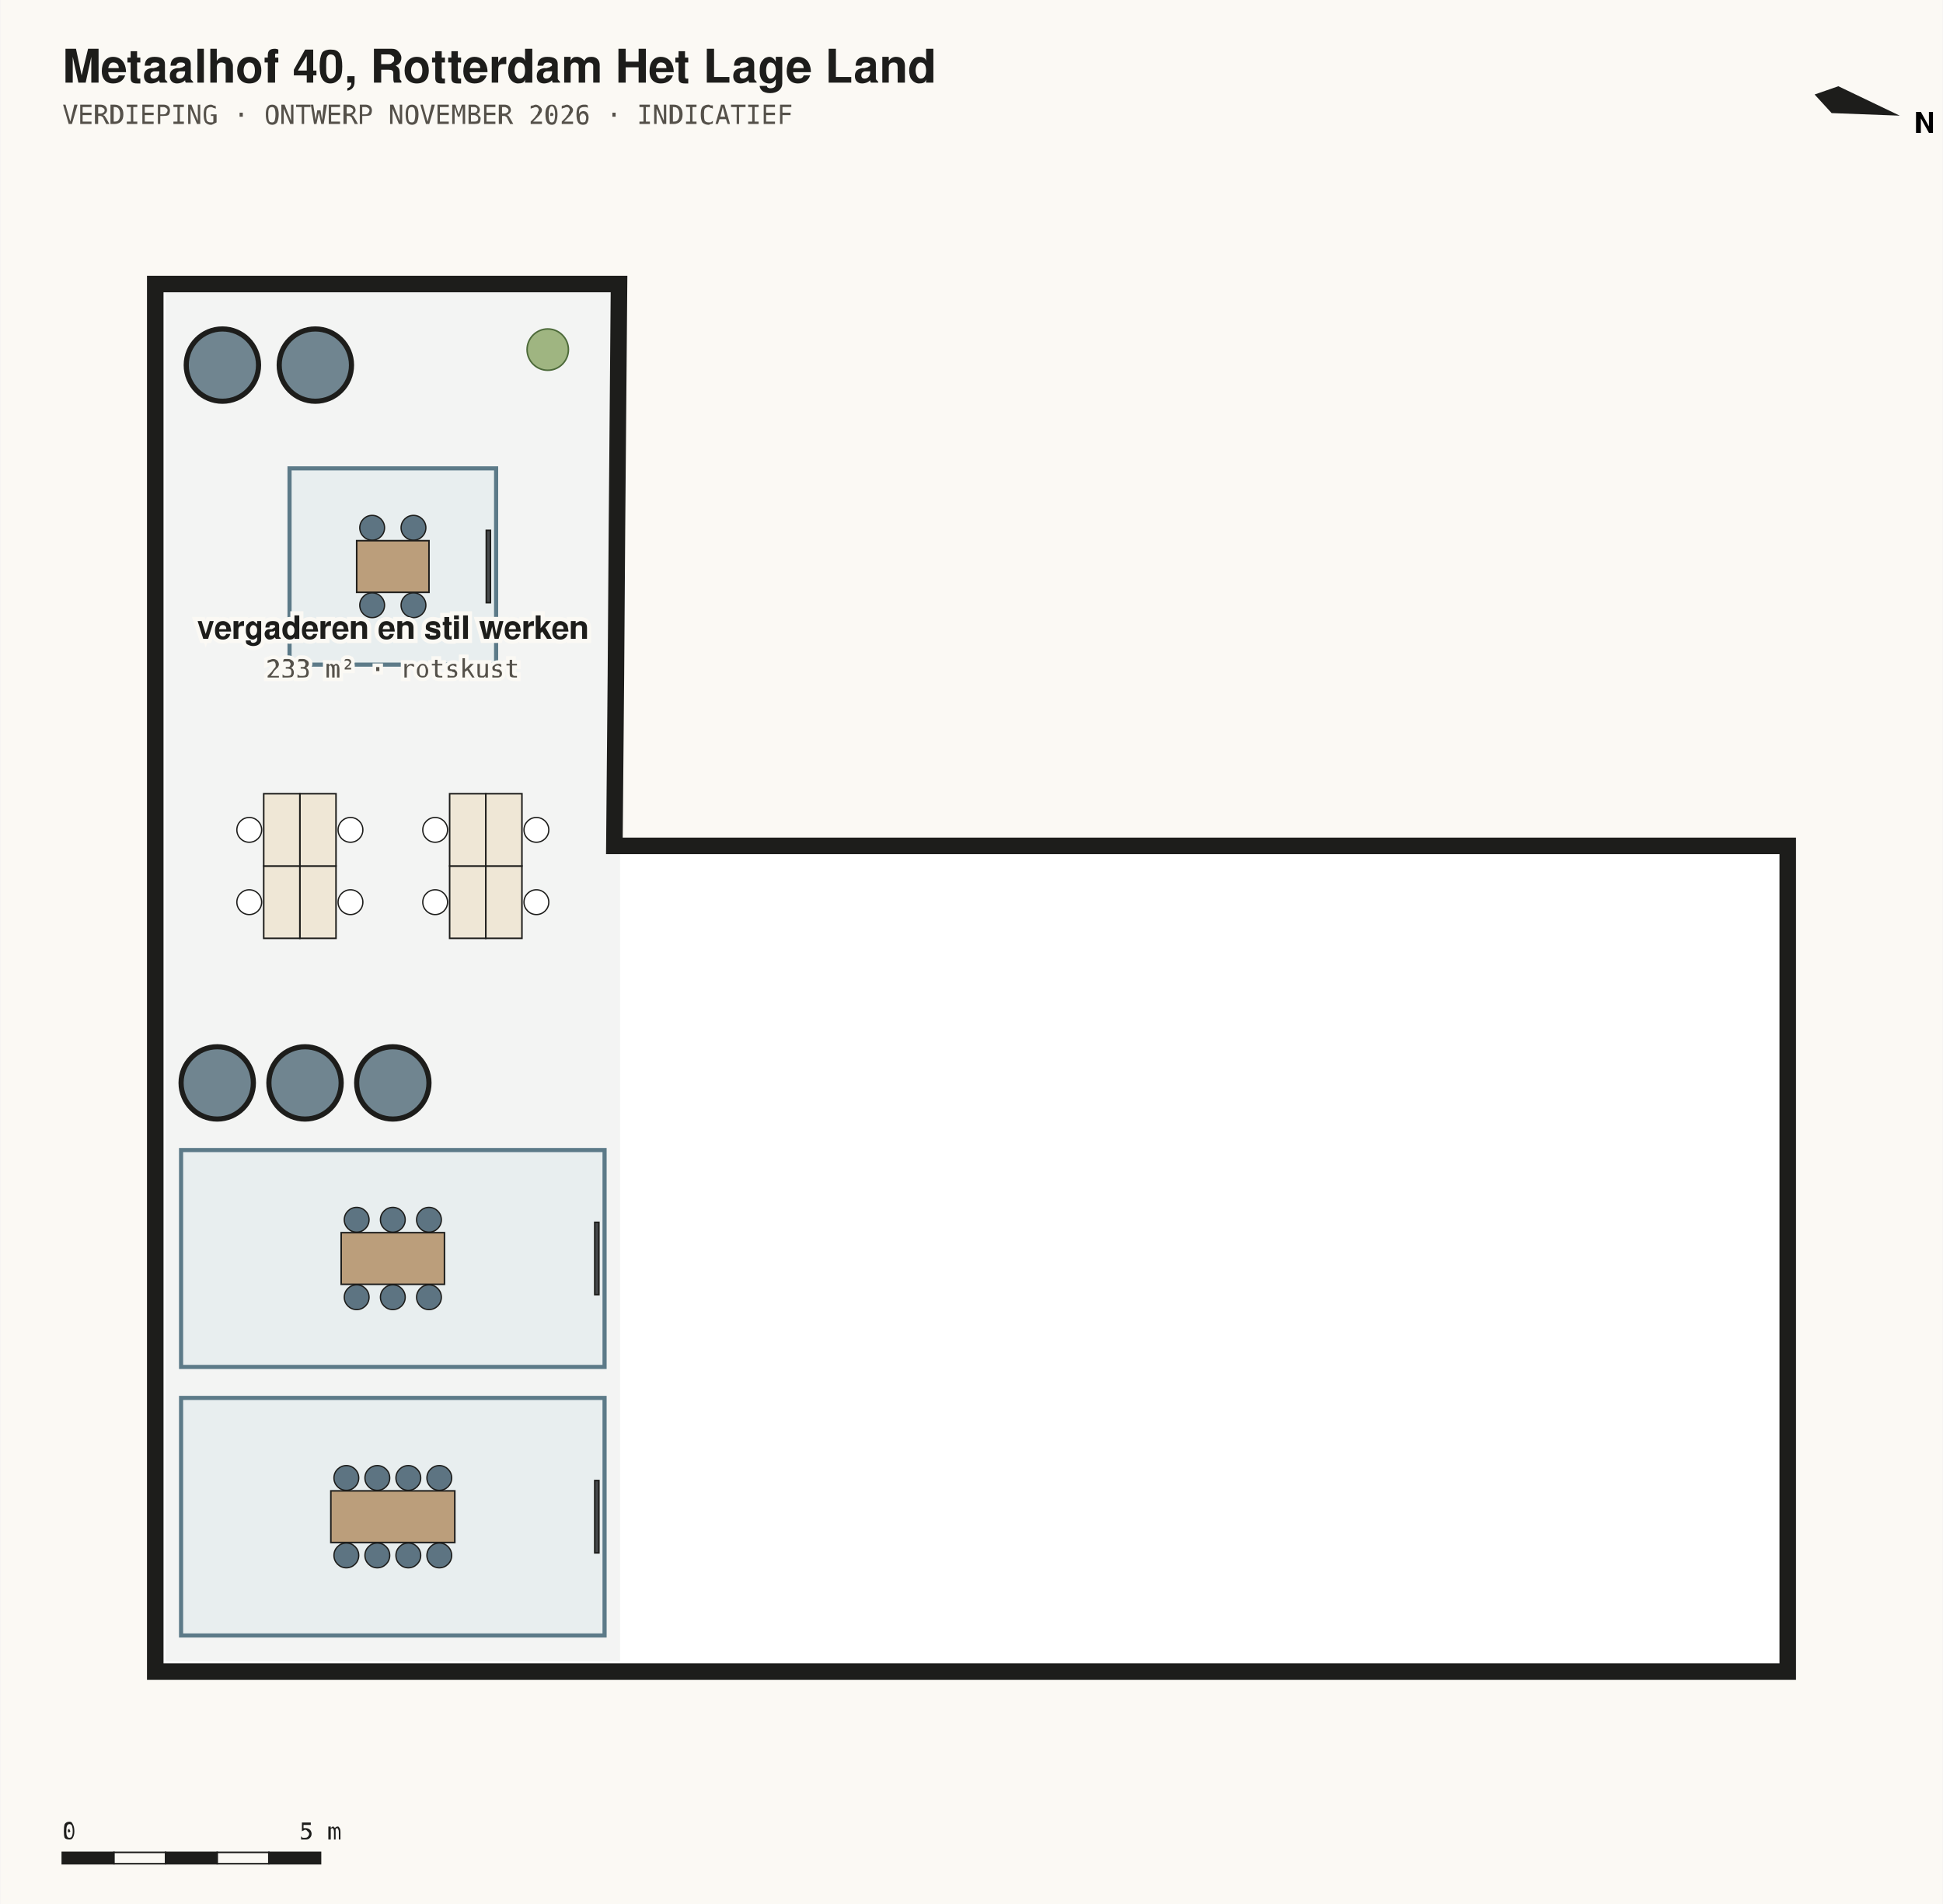
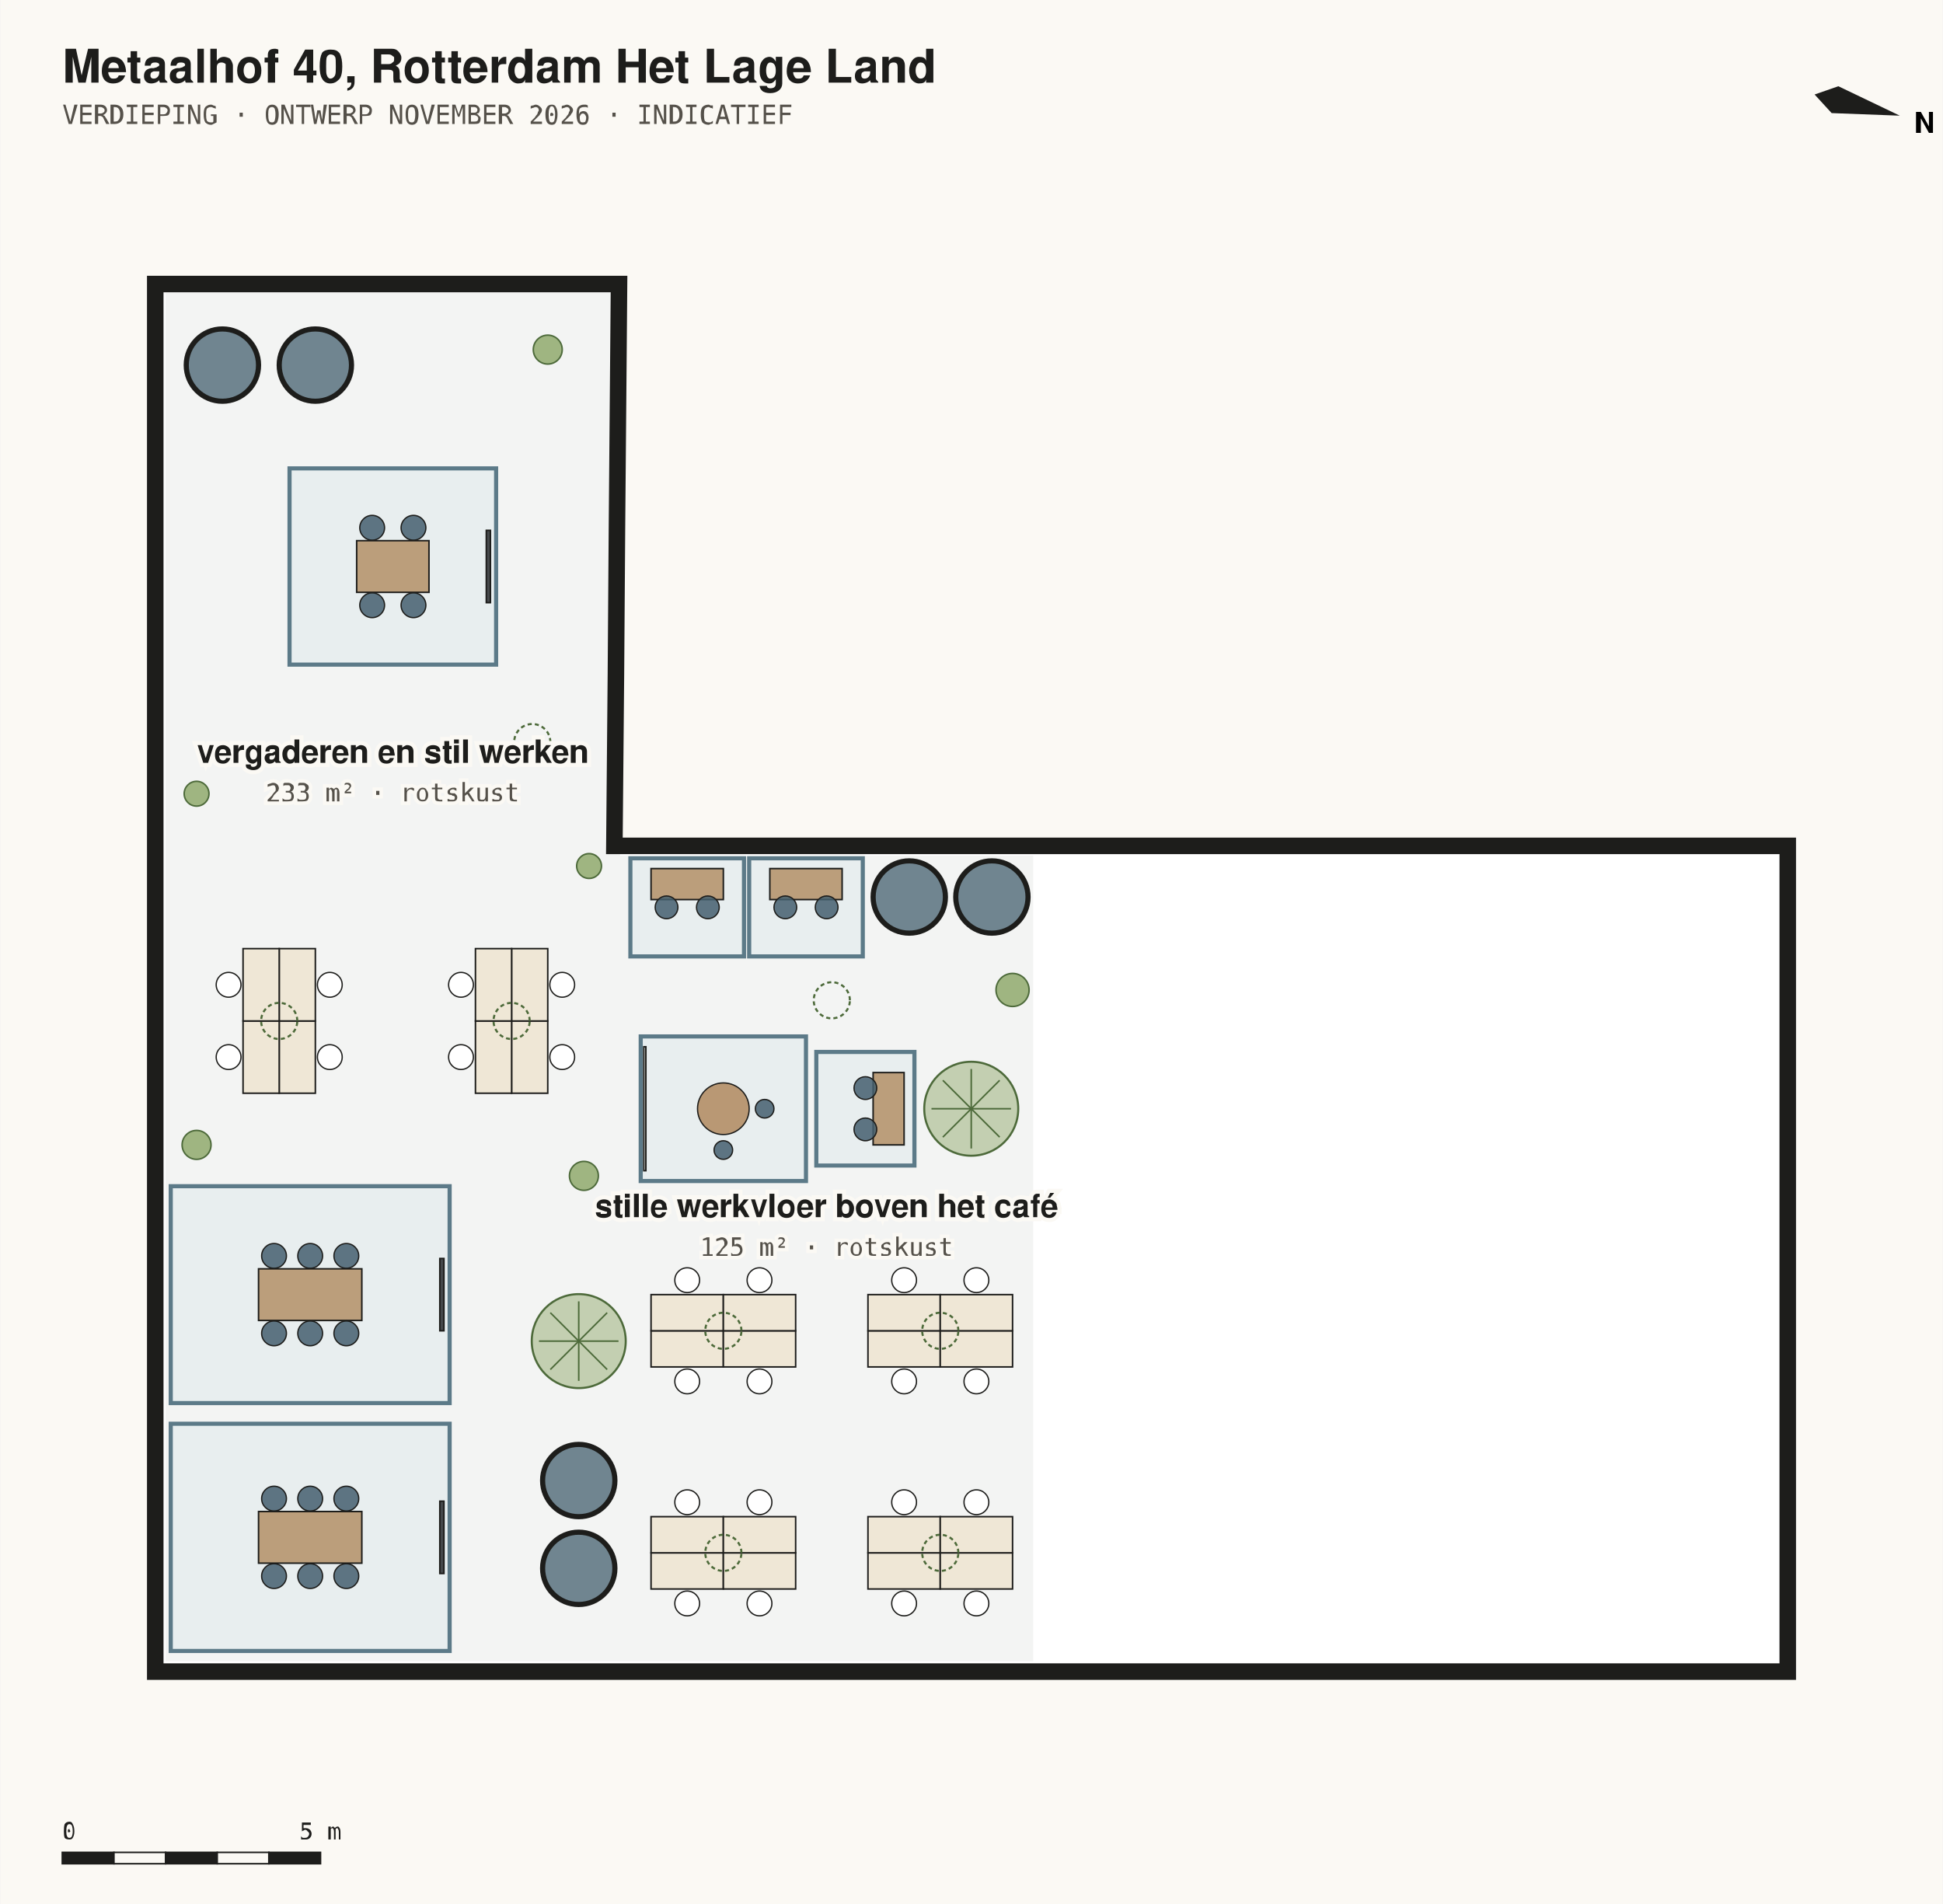
<svg xmlns="http://www.w3.org/2000/svg" viewBox="-3.00 -32.37 37.61 36.87" width="1400" height="1372" font-family="Work Sans, Helvetica, Arial, sans-serif" role="img" aria-label="Plattegrond Metaalhof 40, Rotterdam Het Lage Land">
  <rect x="-3.00" y="-32.37" width="37.61" height="36.87" fill="#fbf9f4" />
  <g transform="scale(1,-1)">
    <polygon points="31.61,15.99 9.96,15.99 8.89,15.99 8.92,19.32 8.94,22.15 8.98,26.87 8.05,26.87 0.00,26.87 0.00,10.12 0.00,5.43 0.00,0.00 31.40,0.00 31.61,0.00 31.61,15.99" fill="#ffffff" />
    <polygon points="0.20,0.20 9.00,0.20 9.00,26.70 0.20,26.70" fill="#e3e6e2" fill-opacity="0.42" />
+     <polygon points="9.00,0.20 17.00,0.20 17.00,15.80 9.00,15.80" fill="#e3e6e2" fill-opacity="0.42" />
    <defs>
      <pattern id="arc" width="0.6" height="0.6" patternUnits="userSpaceOnUse" patternTransform="rotate(45)">
        <line x1="0" y1="0" x2="0" y2="0.6" stroke="#b9b3a6" stroke-width="0.06" />
      </pattern>
    </defs>
-     <rect x="0.50" y="0.70" width="8.20" height="4.60" transform="rotate(0.0 4.60 3.00)" fill="#dfe8ec" fill-opacity="0.5" stroke="#5c7a88" stroke-width="0.08" />
-     <rect x="3.40" y="2.50" width="2.40" height="1.00" transform="rotate(0.0 4.60 3.00)" fill="#b08a5e" fill-opacity="0.8" stroke="#1d1d1b" stroke-width="0.03" />
-     <rect x="8.51" y="2.30" width="0.08" height="1.40" transform="rotate(0.0 8.55 3.00)" fill="#1f2022" fill-opacity="0.8" stroke="#1d1d1b" stroke-width="0.03" />
-     <rect x="0.50" y="5.90" width="8.20" height="4.20" transform="rotate(0.0 4.60 8.00)" fill="#dfe8ec" fill-opacity="0.5" stroke="#5c7a88" stroke-width="0.08" />
-     <rect x="3.60" y="7.50" width="2.00" height="1.00" transform="rotate(0.0 4.60 8.00)" fill="#b08a5e" fill-opacity="0.8" stroke="#1d1d1b" stroke-width="0.03" />
-     <rect x="8.51" y="7.30" width="0.08" height="1.40" transform="rotate(0.0 8.55 8.00)" fill="#1f2022" fill-opacity="0.8" stroke="#1d1d1b" stroke-width="0.03" />
-     <rect x="2.45" y="14.55" width="1.40" height="0.70" transform="rotate(90.0 3.15 14.90)" fill="#efe7d6" stroke="#1d1d1b" stroke-width="0.03" />
-     <circle cx="3.78" cy="14.90" r="0.24" fill="#fff" stroke="#1d1d1b" stroke-width="0.025" />
-     <rect x="1.75" y="14.55" width="1.40" height="0.70" transform="rotate(270.0 2.45 14.90)" fill="#efe7d6" stroke="#1d1d1b" stroke-width="0.03" />
-     <circle cx="1.82" cy="14.90" r="0.24" fill="#fff" stroke="#1d1d1b" stroke-width="0.025" />
-     <rect x="2.45" y="15.95" width="1.40" height="0.70" transform="rotate(90.0 3.15 16.30)" fill="#efe7d6" stroke="#1d1d1b" stroke-width="0.03" />
-     <circle cx="3.78" cy="16.30" r="0.24" fill="#fff" stroke="#1d1d1b" stroke-width="0.025" />
-     <rect x="1.75" y="15.95" width="1.40" height="0.70" transform="rotate(270.0 2.45 16.30)" fill="#efe7d6" stroke="#1d1d1b" stroke-width="0.03" />
-     <circle cx="1.82" cy="16.30" r="0.24" fill="#fff" stroke="#1d1d1b" stroke-width="0.025" />
-     <rect x="6.05" y="14.55" width="1.40" height="0.70" transform="rotate(90.0 6.75 14.90)" fill="#efe7d6" stroke="#1d1d1b" stroke-width="0.03" />
-     <circle cx="7.38" cy="14.90" r="0.24" fill="#fff" stroke="#1d1d1b" stroke-width="0.025" />
-     <rect x="5.35" y="14.55" width="1.40" height="0.70" transform="rotate(270.0 6.05 14.90)" fill="#efe7d6" stroke="#1d1d1b" stroke-width="0.03" />
-     <circle cx="5.42" cy="14.90" r="0.24" fill="#fff" stroke="#1d1d1b" stroke-width="0.025" />
-     <rect x="6.05" y="15.95" width="1.40" height="0.70" transform="rotate(90.0 6.75 16.30)" fill="#efe7d6" stroke="#1d1d1b" stroke-width="0.03" />
-     <circle cx="7.38" cy="16.30" r="0.24" fill="#fff" stroke="#1d1d1b" stroke-width="0.025" />
-     <rect x="5.35" y="15.95" width="1.40" height="0.70" transform="rotate(270.0 6.05 16.30)" fill="#efe7d6" stroke="#1d1d1b" stroke-width="0.03" />
-     <circle cx="5.42" cy="16.30" r="0.24" fill="#fff" stroke="#1d1d1b" stroke-width="0.025" />
+     <rect x="0.30" y="0.40" width="5.40" height="4.40" transform="rotate(0.0 3.00 2.60)" fill="#dfe8ec" fill-opacity="0.5" stroke="#5c7a88" stroke-width="0.08" />
+     <rect x="2.00" y="2.10" width="2.00" height="1.00" transform="rotate(0.0 3.00 2.60)" fill="#b08a5e" fill-opacity="0.8" stroke="#1d1d1b" stroke-width="0.03" />
+     <rect x="5.51" y="1.90" width="0.08" height="1.40" transform="rotate(0.0 5.55 2.60)" fill="#1f2022" fill-opacity="0.8" stroke="#1d1d1b" stroke-width="0.03" />
+     <rect x="0.30" y="5.20" width="5.40" height="4.20" transform="rotate(0.0 3.00 7.30)" fill="#dfe8ec" fill-opacity="0.5" stroke="#5c7a88" stroke-width="0.08" />
+     <rect x="2.00" y="6.80" width="2.00" height="1.00" transform="rotate(0.0 3.00 7.30)" fill="#b08a5e" fill-opacity="0.8" stroke="#1d1d1b" stroke-width="0.03" />
+     <rect x="5.51" y="6.60" width="0.08" height="1.40" transform="rotate(0.0 5.55 7.30)" fill="#1f2022" fill-opacity="0.8" stroke="#1d1d1b" stroke-width="0.03" />
+     <rect x="2.05" y="11.55" width="1.40" height="0.70" transform="rotate(90.0 2.75 11.90)" fill="#efe7d6" stroke="#1d1d1b" stroke-width="0.03" />
+     <circle cx="3.38" cy="11.90" r="0.24" fill="#fff" stroke="#1d1d1b" stroke-width="0.025" />
+     <rect x="1.35" y="11.55" width="1.40" height="0.70" transform="rotate(270.0 2.05 11.90)" fill="#efe7d6" stroke="#1d1d1b" stroke-width="0.03" />
+     <circle cx="1.42" cy="11.90" r="0.24" fill="#fff" stroke="#1d1d1b" stroke-width="0.025" />
+     <rect x="2.05" y="12.95" width="1.40" height="0.70" transform="rotate(90.0 2.75 13.30)" fill="#efe7d6" stroke="#1d1d1b" stroke-width="0.03" />
+     <circle cx="3.38" cy="13.30" r="0.24" fill="#fff" stroke="#1d1d1b" stroke-width="0.025" />
+     <rect x="1.35" y="12.95" width="1.40" height="0.70" transform="rotate(270.0 2.05 13.30)" fill="#efe7d6" stroke="#1d1d1b" stroke-width="0.03" />
+     <circle cx="1.42" cy="13.30" r="0.24" fill="#fff" stroke="#1d1d1b" stroke-width="0.025" />
+     <rect x="6.55" y="11.55" width="1.40" height="0.70" transform="rotate(90.0 7.25 11.90)" fill="#efe7d6" stroke="#1d1d1b" stroke-width="0.03" />
+     <circle cx="7.88" cy="11.90" r="0.24" fill="#fff" stroke="#1d1d1b" stroke-width="0.025" />
+     <rect x="5.85" y="11.55" width="1.40" height="0.70" transform="rotate(270.0 6.55 11.90)" fill="#efe7d6" stroke="#1d1d1b" stroke-width="0.03" />
+     <circle cx="5.92" cy="11.90" r="0.24" fill="#fff" stroke="#1d1d1b" stroke-width="0.025" />
+     <rect x="6.55" y="12.95" width="1.40" height="0.70" transform="rotate(90.0 7.25 13.30)" fill="#efe7d6" stroke="#1d1d1b" stroke-width="0.03" />
+     <circle cx="7.88" cy="13.30" r="0.24" fill="#fff" stroke="#1d1d1b" stroke-width="0.025" />
+     <rect x="5.85" y="12.95" width="1.40" height="0.70" transform="rotate(270.0 6.55 13.30)" fill="#efe7d6" stroke="#1d1d1b" stroke-width="0.03" />
+     <circle cx="5.92" cy="13.30" r="0.24" fill="#fff" stroke="#1d1d1b" stroke-width="0.025" />
    <rect x="2.60" y="19.50" width="4.00" height="3.80" transform="rotate(0.0 4.60 21.40)" fill="#dfe8ec" fill-opacity="0.5" stroke="#5c7a88" stroke-width="0.08" />
    <rect x="3.90" y="20.90" width="1.40" height="1.00" transform="rotate(0.0 4.60 21.40)" fill="#b08a5e" fill-opacity="0.8" stroke="#1d1d1b" stroke-width="0.03" />
    <rect x="6.41" y="20.70" width="0.08" height="1.40" transform="rotate(0.0 6.45 21.40)" fill="#1f2022" fill-opacity="0.8" stroke="#1d1d1b" stroke-width="0.03" />
-     <circle cx="3.70" cy="2.25" r="0.24" fill="#44606f" fill-opacity="0.85" stroke="#1d1d1b" stroke-width="0.025" />
-     <circle cx="3.70" cy="3.75" r="0.24" fill="#44606f" fill-opacity="0.85" stroke="#1d1d1b" stroke-width="0.025" />
-     <circle cx="4.30" cy="2.25" r="0.24" fill="#44606f" fill-opacity="0.85" stroke="#1d1d1b" stroke-width="0.025" />
-     <circle cx="4.30" cy="3.75" r="0.24" fill="#44606f" fill-opacity="0.85" stroke="#1d1d1b" stroke-width="0.025" />
-     <circle cx="4.90" cy="2.25" r="0.24" fill="#44606f" fill-opacity="0.85" stroke="#1d1d1b" stroke-width="0.025" />
-     <circle cx="4.90" cy="3.75" r="0.24" fill="#44606f" fill-opacity="0.85" stroke="#1d1d1b" stroke-width="0.025" />
-     <circle cx="5.50" cy="2.25" r="0.24" fill="#44606f" fill-opacity="0.85" stroke="#1d1d1b" stroke-width="0.025" />
-     <circle cx="5.50" cy="3.75" r="0.24" fill="#44606f" fill-opacity="0.85" stroke="#1d1d1b" stroke-width="0.025" />
-     <circle cx="3.90" cy="7.25" r="0.24" fill="#44606f" fill-opacity="0.85" stroke="#1d1d1b" stroke-width="0.025" />
-     <circle cx="3.90" cy="8.75" r="0.24" fill="#44606f" fill-opacity="0.85" stroke="#1d1d1b" stroke-width="0.025" />
-     <circle cx="4.60" cy="7.25" r="0.24" fill="#44606f" fill-opacity="0.85" stroke="#1d1d1b" stroke-width="0.025" />
-     <circle cx="4.60" cy="8.75" r="0.24" fill="#44606f" fill-opacity="0.85" stroke="#1d1d1b" stroke-width="0.025" />
-     <circle cx="5.30" cy="7.25" r="0.24" fill="#44606f" fill-opacity="0.85" stroke="#1d1d1b" stroke-width="0.025" />
-     <circle cx="5.30" cy="8.75" r="0.24" fill="#44606f" fill-opacity="0.85" stroke="#1d1d1b" stroke-width="0.025" />
-     <circle cx="1.20" cy="11.40" r="0.7" fill="#44606f" fill-opacity="0.75" stroke="#1d1d1b" stroke-width="0.1" />
-     <circle cx="2.90" cy="11.40" r="0.7" fill="#44606f" fill-opacity="0.75" stroke="#1d1d1b" stroke-width="0.1" />
-     <circle cx="4.60" cy="11.40" r="0.7" fill="#44606f" fill-opacity="0.75" stroke="#1d1d1b" stroke-width="0.1" />
+     <rect x="9.60" y="1.60" width="1.40" height="0.70" transform="rotate(0.0 10.30 1.95)" fill="#efe7d6" stroke="#1d1d1b" stroke-width="0.03" />
+     <circle cx="10.30" cy="1.32" r="0.24" fill="#fff" stroke="#1d1d1b" stroke-width="0.025" />
+     <rect x="9.60" y="2.30" width="1.40" height="0.70" transform="rotate(180.0 10.30 2.65)" fill="#efe7d6" stroke="#1d1d1b" stroke-width="0.03" />
+     <circle cx="10.30" cy="3.28" r="0.24" fill="#fff" stroke="#1d1d1b" stroke-width="0.025" />
+     <rect x="11.00" y="1.60" width="1.40" height="0.70" transform="rotate(0.0 11.70 1.95)" fill="#efe7d6" stroke="#1d1d1b" stroke-width="0.03" />
+     <circle cx="11.70" cy="1.32" r="0.24" fill="#fff" stroke="#1d1d1b" stroke-width="0.025" />
+     <rect x="11.00" y="2.30" width="1.40" height="0.70" transform="rotate(180.0 11.70 2.65)" fill="#efe7d6" stroke="#1d1d1b" stroke-width="0.03" />
+     <circle cx="11.70" cy="3.28" r="0.24" fill="#fff" stroke="#1d1d1b" stroke-width="0.025" />
+     <rect x="13.80" y="1.60" width="1.40" height="0.70" transform="rotate(0.0 14.50 1.95)" fill="#efe7d6" stroke="#1d1d1b" stroke-width="0.03" />
+     <circle cx="14.50" cy="1.32" r="0.24" fill="#fff" stroke="#1d1d1b" stroke-width="0.025" />
+     <rect x="13.80" y="2.30" width="1.40" height="0.70" transform="rotate(180.0 14.50 2.65)" fill="#efe7d6" stroke="#1d1d1b" stroke-width="0.03" />
+     <circle cx="14.50" cy="3.28" r="0.24" fill="#fff" stroke="#1d1d1b" stroke-width="0.025" />
+     <rect x="15.20" y="1.60" width="1.40" height="0.70" transform="rotate(0.0 15.90 1.95)" fill="#efe7d6" stroke="#1d1d1b" stroke-width="0.03" />
+     <circle cx="15.90" cy="1.32" r="0.24" fill="#fff" stroke="#1d1d1b" stroke-width="0.025" />
+     <rect x="15.20" y="2.30" width="1.40" height="0.70" transform="rotate(180.0 15.90 2.65)" fill="#efe7d6" stroke="#1d1d1b" stroke-width="0.03" />
+     <circle cx="15.90" cy="3.28" r="0.24" fill="#fff" stroke="#1d1d1b" stroke-width="0.025" />
+     <rect x="9.60" y="5.90" width="1.40" height="0.70" transform="rotate(0.0 10.30 6.25)" fill="#efe7d6" stroke="#1d1d1b" stroke-width="0.03" />
+     <circle cx="10.30" cy="5.62" r="0.24" fill="#fff" stroke="#1d1d1b" stroke-width="0.025" />
+     <rect x="9.60" y="6.60" width="1.40" height="0.70" transform="rotate(180.0 10.30 6.95)" fill="#efe7d6" stroke="#1d1d1b" stroke-width="0.03" />
+     <circle cx="10.30" cy="7.58" r="0.24" fill="#fff" stroke="#1d1d1b" stroke-width="0.025" />
+     <rect x="11.00" y="5.90" width="1.40" height="0.70" transform="rotate(0.0 11.70 6.25)" fill="#efe7d6" stroke="#1d1d1b" stroke-width="0.03" />
+     <circle cx="11.70" cy="5.62" r="0.24" fill="#fff" stroke="#1d1d1b" stroke-width="0.025" />
+     <rect x="11.00" y="6.60" width="1.40" height="0.70" transform="rotate(180.0 11.70 6.95)" fill="#efe7d6" stroke="#1d1d1b" stroke-width="0.03" />
+     <circle cx="11.70" cy="7.58" r="0.24" fill="#fff" stroke="#1d1d1b" stroke-width="0.025" />
+     <rect x="13.80" y="5.90" width="1.40" height="0.70" transform="rotate(0.0 14.50 6.25)" fill="#efe7d6" stroke="#1d1d1b" stroke-width="0.03" />
+     <circle cx="14.50" cy="5.62" r="0.24" fill="#fff" stroke="#1d1d1b" stroke-width="0.025" />
+     <rect x="13.80" y="6.60" width="1.40" height="0.70" transform="rotate(180.0 14.50 6.95)" fill="#efe7d6" stroke="#1d1d1b" stroke-width="0.03" />
+     <circle cx="14.50" cy="7.58" r="0.24" fill="#fff" stroke="#1d1d1b" stroke-width="0.025" />
+     <rect x="15.20" y="5.90" width="1.40" height="0.70" transform="rotate(0.0 15.90 6.25)" fill="#efe7d6" stroke="#1d1d1b" stroke-width="0.03" />
+     <circle cx="15.90" cy="5.62" r="0.24" fill="#fff" stroke="#1d1d1b" stroke-width="0.025" />
+     <rect x="15.20" y="6.60" width="1.40" height="0.70" transform="rotate(180.0 15.90 6.95)" fill="#efe7d6" stroke="#1d1d1b" stroke-width="0.03" />
+     <circle cx="15.90" cy="7.58" r="0.24" fill="#fff" stroke="#1d1d1b" stroke-width="0.025" />
+     <rect x="9.40" y="9.50" width="3.20" height="2.80" transform="rotate(0.0 11.00 10.90)" fill="#dfe8ec" fill-opacity="0.5" stroke="#5c7a88" stroke-width="0.08" />
+     <rect x="9.46" y="9.70" width="0.04" height="2.40" transform="rotate(0.0 9.48 10.90)" fill="#f4f1ea" fill-opacity="0.8" stroke="#1d1d1b" stroke-width="0.03" />
+     <rect x="12.65" y="9.95" width="2.20" height="1.90" transform="rotate(90.0 13.75 10.90)" fill="#dfe8ec" fill-opacity="0.5" stroke="#5c7a88" stroke-width="0.08" />
+     <rect x="13.50" y="10.60" width="1.40" height="0.60" transform="rotate(90.0 14.20 10.90)" fill="#b08a5e" fill-opacity="0.8" stroke="#1d1d1b" stroke-width="0.03" />
+     <rect x="9.20" y="13.85" width="2.20" height="1.90" transform="rotate(180.0 10.30 14.80)" fill="#dfe8ec" fill-opacity="0.5" stroke="#5c7a88" stroke-width="0.08" />
+     <rect x="9.60" y="14.95" width="1.40" height="0.60" transform="rotate(180.0 10.30 15.25)" fill="#b08a5e" fill-opacity="0.8" stroke="#1d1d1b" stroke-width="0.03" />
+     <rect x="11.50" y="13.85" width="2.20" height="1.90" transform="rotate(180.0 12.60 14.80)" fill="#dfe8ec" fill-opacity="0.5" stroke="#5c7a88" stroke-width="0.08" />
+     <rect x="11.90" y="14.95" width="1.40" height="0.60" transform="rotate(180.0 12.60 15.25)" fill="#b08a5e" fill-opacity="0.8" stroke="#1d1d1b" stroke-width="0.03" />
+     <circle cx="2.30" cy="1.85" r="0.24" fill="#44606f" fill-opacity="0.85" stroke="#1d1d1b" stroke-width="0.025" />
+     <circle cx="2.30" cy="3.35" r="0.24" fill="#44606f" fill-opacity="0.85" stroke="#1d1d1b" stroke-width="0.025" />
+     <circle cx="3.00" cy="1.85" r="0.24" fill="#44606f" fill-opacity="0.85" stroke="#1d1d1b" stroke-width="0.025" />
+     <circle cx="3.00" cy="3.35" r="0.24" fill="#44606f" fill-opacity="0.85" stroke="#1d1d1b" stroke-width="0.025" />
+     <circle cx="3.70" cy="1.85" r="0.24" fill="#44606f" fill-opacity="0.85" stroke="#1d1d1b" stroke-width="0.025" />
+     <circle cx="3.70" cy="3.35" r="0.24" fill="#44606f" fill-opacity="0.85" stroke="#1d1d1b" stroke-width="0.025" />
+     <circle cx="2.30" cy="6.55" r="0.24" fill="#44606f" fill-opacity="0.85" stroke="#1d1d1b" stroke-width="0.025" />
+     <circle cx="2.30" cy="8.05" r="0.24" fill="#44606f" fill-opacity="0.85" stroke="#1d1d1b" stroke-width="0.025" />
+     <circle cx="3.00" cy="6.55" r="0.24" fill="#44606f" fill-opacity="0.85" stroke="#1d1d1b" stroke-width="0.025" />
+     <circle cx="3.00" cy="8.05" r="0.24" fill="#44606f" fill-opacity="0.85" stroke="#1d1d1b" stroke-width="0.025" />
+     <circle cx="3.70" cy="6.55" r="0.24" fill="#44606f" fill-opacity="0.85" stroke="#1d1d1b" stroke-width="0.025" />
+     <circle cx="3.70" cy="8.05" r="0.24" fill="#44606f" fill-opacity="0.85" stroke="#1d1d1b" stroke-width="0.025" />
+     <circle cx="8.20" cy="2.00" r="0.7" fill="#44606f" fill-opacity="0.75" stroke="#1d1d1b" stroke-width="0.1" />
+     <circle cx="8.20" cy="3.70" r="0.7" fill="#44606f" fill-opacity="0.75" stroke="#1d1d1b" stroke-width="0.1" />
    <circle cx="4.20" cy="20.65" r="0.24" fill="#44606f" fill-opacity="0.85" stroke="#1d1d1b" stroke-width="0.025" />
    <circle cx="4.20" cy="22.15" r="0.24" fill="#44606f" fill-opacity="0.85" stroke="#1d1d1b" stroke-width="0.025" />
    <circle cx="5.00" cy="20.65" r="0.24" fill="#44606f" fill-opacity="0.85" stroke="#1d1d1b" stroke-width="0.025" />
    <circle cx="5.00" cy="22.15" r="0.24" fill="#44606f" fill-opacity="0.85" stroke="#1d1d1b" stroke-width="0.025" />
    <circle cx="1.30" cy="25.30" r="0.7" fill="#44606f" fill-opacity="0.75" stroke="#1d1d1b" stroke-width="0.1" />
    <circle cx="3.10" cy="25.30" r="0.7" fill="#44606f" fill-opacity="0.75" stroke="#1d1d1b" stroke-width="0.1" />
-     <circle cx="7.60" cy="25.60" r="0.4" fill="#7d9a52" fill-opacity="0.7" stroke="#4d6a3a" stroke-width="0.03" />
+     <circle cx="11.00" cy="10.90" r="0.5" fill="#b08a5e" fill-opacity="0.85" stroke="#1d1d1b" stroke-width="0.025" />
+     <circle cx="11.80" cy="10.90" r="0.18" fill="#44606f" fill-opacity="0.85" stroke="#1d1d1b" stroke-width="0.025" />
+     <circle cx="11.00" cy="10.10" r="0.18" fill="#44606f" fill-opacity="0.85" stroke="#1d1d1b" stroke-width="0.025" />
+     <circle cx="13.75" cy="10.50" r="0.22" fill="#44606f" fill-opacity="0.85" stroke="#1d1d1b" stroke-width="0.025" />
+     <circle cx="13.75" cy="11.30" r="0.22" fill="#44606f" fill-opacity="0.85" stroke="#1d1d1b" stroke-width="0.025" />
+     <circle cx="10.70" cy="14.80" r="0.22" fill="#44606f" fill-opacity="0.85" stroke="#1d1d1b" stroke-width="0.025" />
+     <circle cx="9.90" cy="14.80" r="0.22" fill="#44606f" fill-opacity="0.85" stroke="#1d1d1b" stroke-width="0.025" />
+     <circle cx="13.00" cy="14.80" r="0.22" fill="#44606f" fill-opacity="0.85" stroke="#1d1d1b" stroke-width="0.025" />
+     <circle cx="12.20" cy="14.80" r="0.22" fill="#44606f" fill-opacity="0.85" stroke="#1d1d1b" stroke-width="0.025" />
+     <circle cx="14.60" cy="15.00" r="0.7" fill="#44606f" fill-opacity="0.75" stroke="#1d1d1b" stroke-width="0.1" />
+     <circle cx="16.20" cy="15.00" r="0.7" fill="#44606f" fill-opacity="0.75" stroke="#1d1d1b" stroke-width="0.1" />
+     <circle cx="2.40" cy="12.60" r="0.35" fill="none" stroke="#4d6a3a" stroke-width="0.04" stroke-dasharray="0.08 0.06" />
+     <circle cx="6.90" cy="12.60" r="0.35" fill="none" stroke="#4d6a3a" stroke-width="0.04" stroke-dasharray="0.08 0.06" />
+     <circle cx="8.30" cy="9.60" r="0.28" fill="#7d9a52" fill-opacity="0.7" stroke="#4d6a3a" stroke-width="0.03" />
+     <circle cx="0.80" cy="10.20" r="0.28" fill="#7d9a52" fill-opacity="0.7" stroke="#4d6a3a" stroke-width="0.03" />
+     <circle cx="8.40" cy="15.60" r="0.24" fill="#7d9a52" fill-opacity="0.7" stroke="#4d6a3a" stroke-width="0.03" />
+     <circle cx="7.30" cy="18.00" r="0.35" fill="none" stroke="#4d6a3a" stroke-width="0.04" stroke-dasharray="0.08 0.06" />
+     <circle cx="7.60" cy="25.60" r="0.28" fill="#7d9a52" fill-opacity="0.7" stroke="#4d6a3a" stroke-width="0.03" />
+     <circle cx="0.80" cy="17.00" r="0.24" fill="#7d9a52" fill-opacity="0.7" stroke="#4d6a3a" stroke-width="0.03" />
+     <circle cx="11.00" cy="2.30" r="0.35" fill="none" stroke="#4d6a3a" stroke-width="0.04" stroke-dasharray="0.08 0.06" />
+     <circle cx="11.00" cy="6.60" r="0.35" fill="none" stroke="#4d6a3a" stroke-width="0.04" stroke-dasharray="0.08 0.06" />
+     <circle cx="15.20" cy="2.30" r="0.35" fill="none" stroke="#4d6a3a" stroke-width="0.04" stroke-dasharray="0.08 0.06" />
+     <circle cx="15.20" cy="6.60" r="0.35" fill="none" stroke="#4d6a3a" stroke-width="0.04" stroke-dasharray="0.08 0.06" />
+     <circle cx="16.60" cy="13.20" r="0.32" fill="#7d9a52" fill-opacity="0.7" stroke="#4d6a3a" stroke-width="0.03" />
+     <circle cx="13.10" cy="13.00" r="0.35" fill="none" stroke="#4d6a3a" stroke-width="0.04" stroke-dasharray="0.08 0.06" />
+     <circle cx="8.20" cy="6.40" r="0.91" fill="#9bb07a" fill-opacity="0.55" stroke="#4d6a3a" stroke-width="0.04" />
+     <line x1="8.20" y1="6.40" x2="8.97" y2="6.40" stroke="#4d6a3a" stroke-width="0.03" />
+     <line x1="8.20" y1="6.40" x2="8.75" y2="6.95" stroke="#4d6a3a" stroke-width="0.03" />
+     <line x1="8.20" y1="6.40" x2="8.20" y2="7.17" stroke="#4d6a3a" stroke-width="0.03" />
+     <line x1="8.20" y1="6.40" x2="7.65" y2="6.95" stroke="#4d6a3a" stroke-width="0.03" />
+     <line x1="8.20" y1="6.40" x2="7.43" y2="6.40" stroke="#4d6a3a" stroke-width="0.03" />
+     <line x1="8.20" y1="6.40" x2="7.65" y2="5.85" stroke="#4d6a3a" stroke-width="0.03" />
+     <line x1="8.20" y1="6.40" x2="8.20" y2="5.63" stroke="#4d6a3a" stroke-width="0.03" />
+     <line x1="8.20" y1="6.40" x2="8.75" y2="5.85" stroke="#4d6a3a" stroke-width="0.03" />
+     <circle cx="15.80" cy="10.90" r="0.91" fill="#9bb07a" fill-opacity="0.55" stroke="#4d6a3a" stroke-width="0.04" />
+     <line x1="15.80" y1="10.90" x2="16.57" y2="10.90" stroke="#4d6a3a" stroke-width="0.03" />
+     <line x1="15.80" y1="10.90" x2="16.35" y2="11.45" stroke="#4d6a3a" stroke-width="0.03" />
+     <line x1="15.80" y1="10.90" x2="15.80" y2="11.67" stroke="#4d6a3a" stroke-width="0.03" />
+     <line x1="15.80" y1="10.90" x2="15.25" y2="11.45" stroke="#4d6a3a" stroke-width="0.03" />
+     <line x1="15.80" y1="10.90" x2="15.03" y2="10.90" stroke="#4d6a3a" stroke-width="0.03" />
+     <line x1="15.80" y1="10.90" x2="15.25" y2="10.35" stroke="#4d6a3a" stroke-width="0.03" />
+     <line x1="15.80" y1="10.90" x2="15.80" y2="10.13" stroke="#4d6a3a" stroke-width="0.03" />
+     <line x1="15.80" y1="10.90" x2="16.35" y2="10.35" stroke="#4d6a3a" stroke-width="0.03" />
    <polygon points="31.61,15.99 9.96,15.99 8.89,15.99 8.92,19.32 8.94,22.15 8.98,26.87 8.05,26.87 0.00,26.87 0.00,10.12 0.00,5.43 0.00,0.00 31.40,0.00 31.61,0.00 31.61,15.99" fill="none" stroke="#1d1d1b" stroke-width="0.32" stroke-linejoin="miter" />
  </g>
-   <text x="4.60" y="-20.00" font-size="0.62" font-weight="600" text-anchor="middle" fill="#1d1d1b" paint-order="stroke" stroke="#fbf9f4" stroke-width="0.16">vergaderen en stil werken</text>
-   <text x="4.60" y="-19.25" font-size="0.48" font-family="Space Mono, ui-monospace, monospace" text-anchor="middle" fill="#55514a" paint-order="stroke" stroke="#fbf9f4" stroke-width="0.14">233 m² · rotskust</text>
+   <text x="4.60" y="-17.60" font-size="0.62" font-weight="600" text-anchor="middle" fill="#1d1d1b" paint-order="stroke" stroke="#fbf9f4" stroke-width="0.16">vergaderen en stil werken</text>
+   <text x="4.60" y="-16.85" font-size="0.48" font-family="Space Mono, ui-monospace, monospace" text-anchor="middle" fill="#55514a" paint-order="stroke" stroke="#fbf9f4" stroke-width="0.14">233 m² · rotskust</text>
+   <text x="13.00" y="-8.80" font-size="0.62" font-weight="600" text-anchor="middle" fill="#1d1d1b" paint-order="stroke" stroke="#fbf9f4" stroke-width="0.16">stille werkvloer boven het café</text>
+   <text x="13.00" y="-8.05" font-size="0.48" font-family="Space Mono, ui-monospace, monospace" text-anchor="middle" fill="#55514a" paint-order="stroke" stroke="#fbf9f4" stroke-width="0.14">125 m² · rotskust</text>
  <rect x="-1.80" y="3.50" width="1" height="0.22" fill="#1d1d1b" stroke="#1d1d1b" stroke-width="0.03" />
  <rect x="-0.80" y="3.50" width="1" height="0.22" fill="#fbf9f4" stroke="#1d1d1b" stroke-width="0.03" />
  <rect x="0.20" y="3.50" width="1" height="0.22" fill="#1d1d1b" stroke="#1d1d1b" stroke-width="0.03" />
  <rect x="1.20" y="3.50" width="1" height="0.22" fill="#fbf9f4" stroke="#1d1d1b" stroke-width="0.03" />
  <rect x="2.20" y="3.50" width="1" height="0.22" fill="#1d1d1b" stroke="#1d1d1b" stroke-width="0.03" />
  <text x="-1.80" y="3.25" font-size="0.45" font-family="Space Mono, ui-monospace, monospace" fill="#1d1d1b">0</text>
  <text x="3.20" y="3.25" font-size="0.45" font-family="Space Mono, ui-monospace, monospace" fill="#1d1d1b" text-anchor="middle">5 m</text>
  <polygon points="33.78,-30.13 32.46,-30.18 32.13,-30.54 32.59,-30.70" fill="#1d1d1b" />
  <text x="34.26" y="-29.80" font-size="0.55" font-weight="600" text-anchor="middle">N</text>
  <text x="-1.80" y="-30.77" font-size="0.9" font-weight="600" fill="#1d1d1b">Metaalhof 40, Rotterdam Het Lage Land</text>
  <text x="-1.80" y="-29.97" font-size="0.5" font-family="Space Mono, ui-monospace, monospace" fill="#55514a">VERDIEPING · ONTWERP NOVEMBER 2026 · INDICATIEF</text>
</svg>
